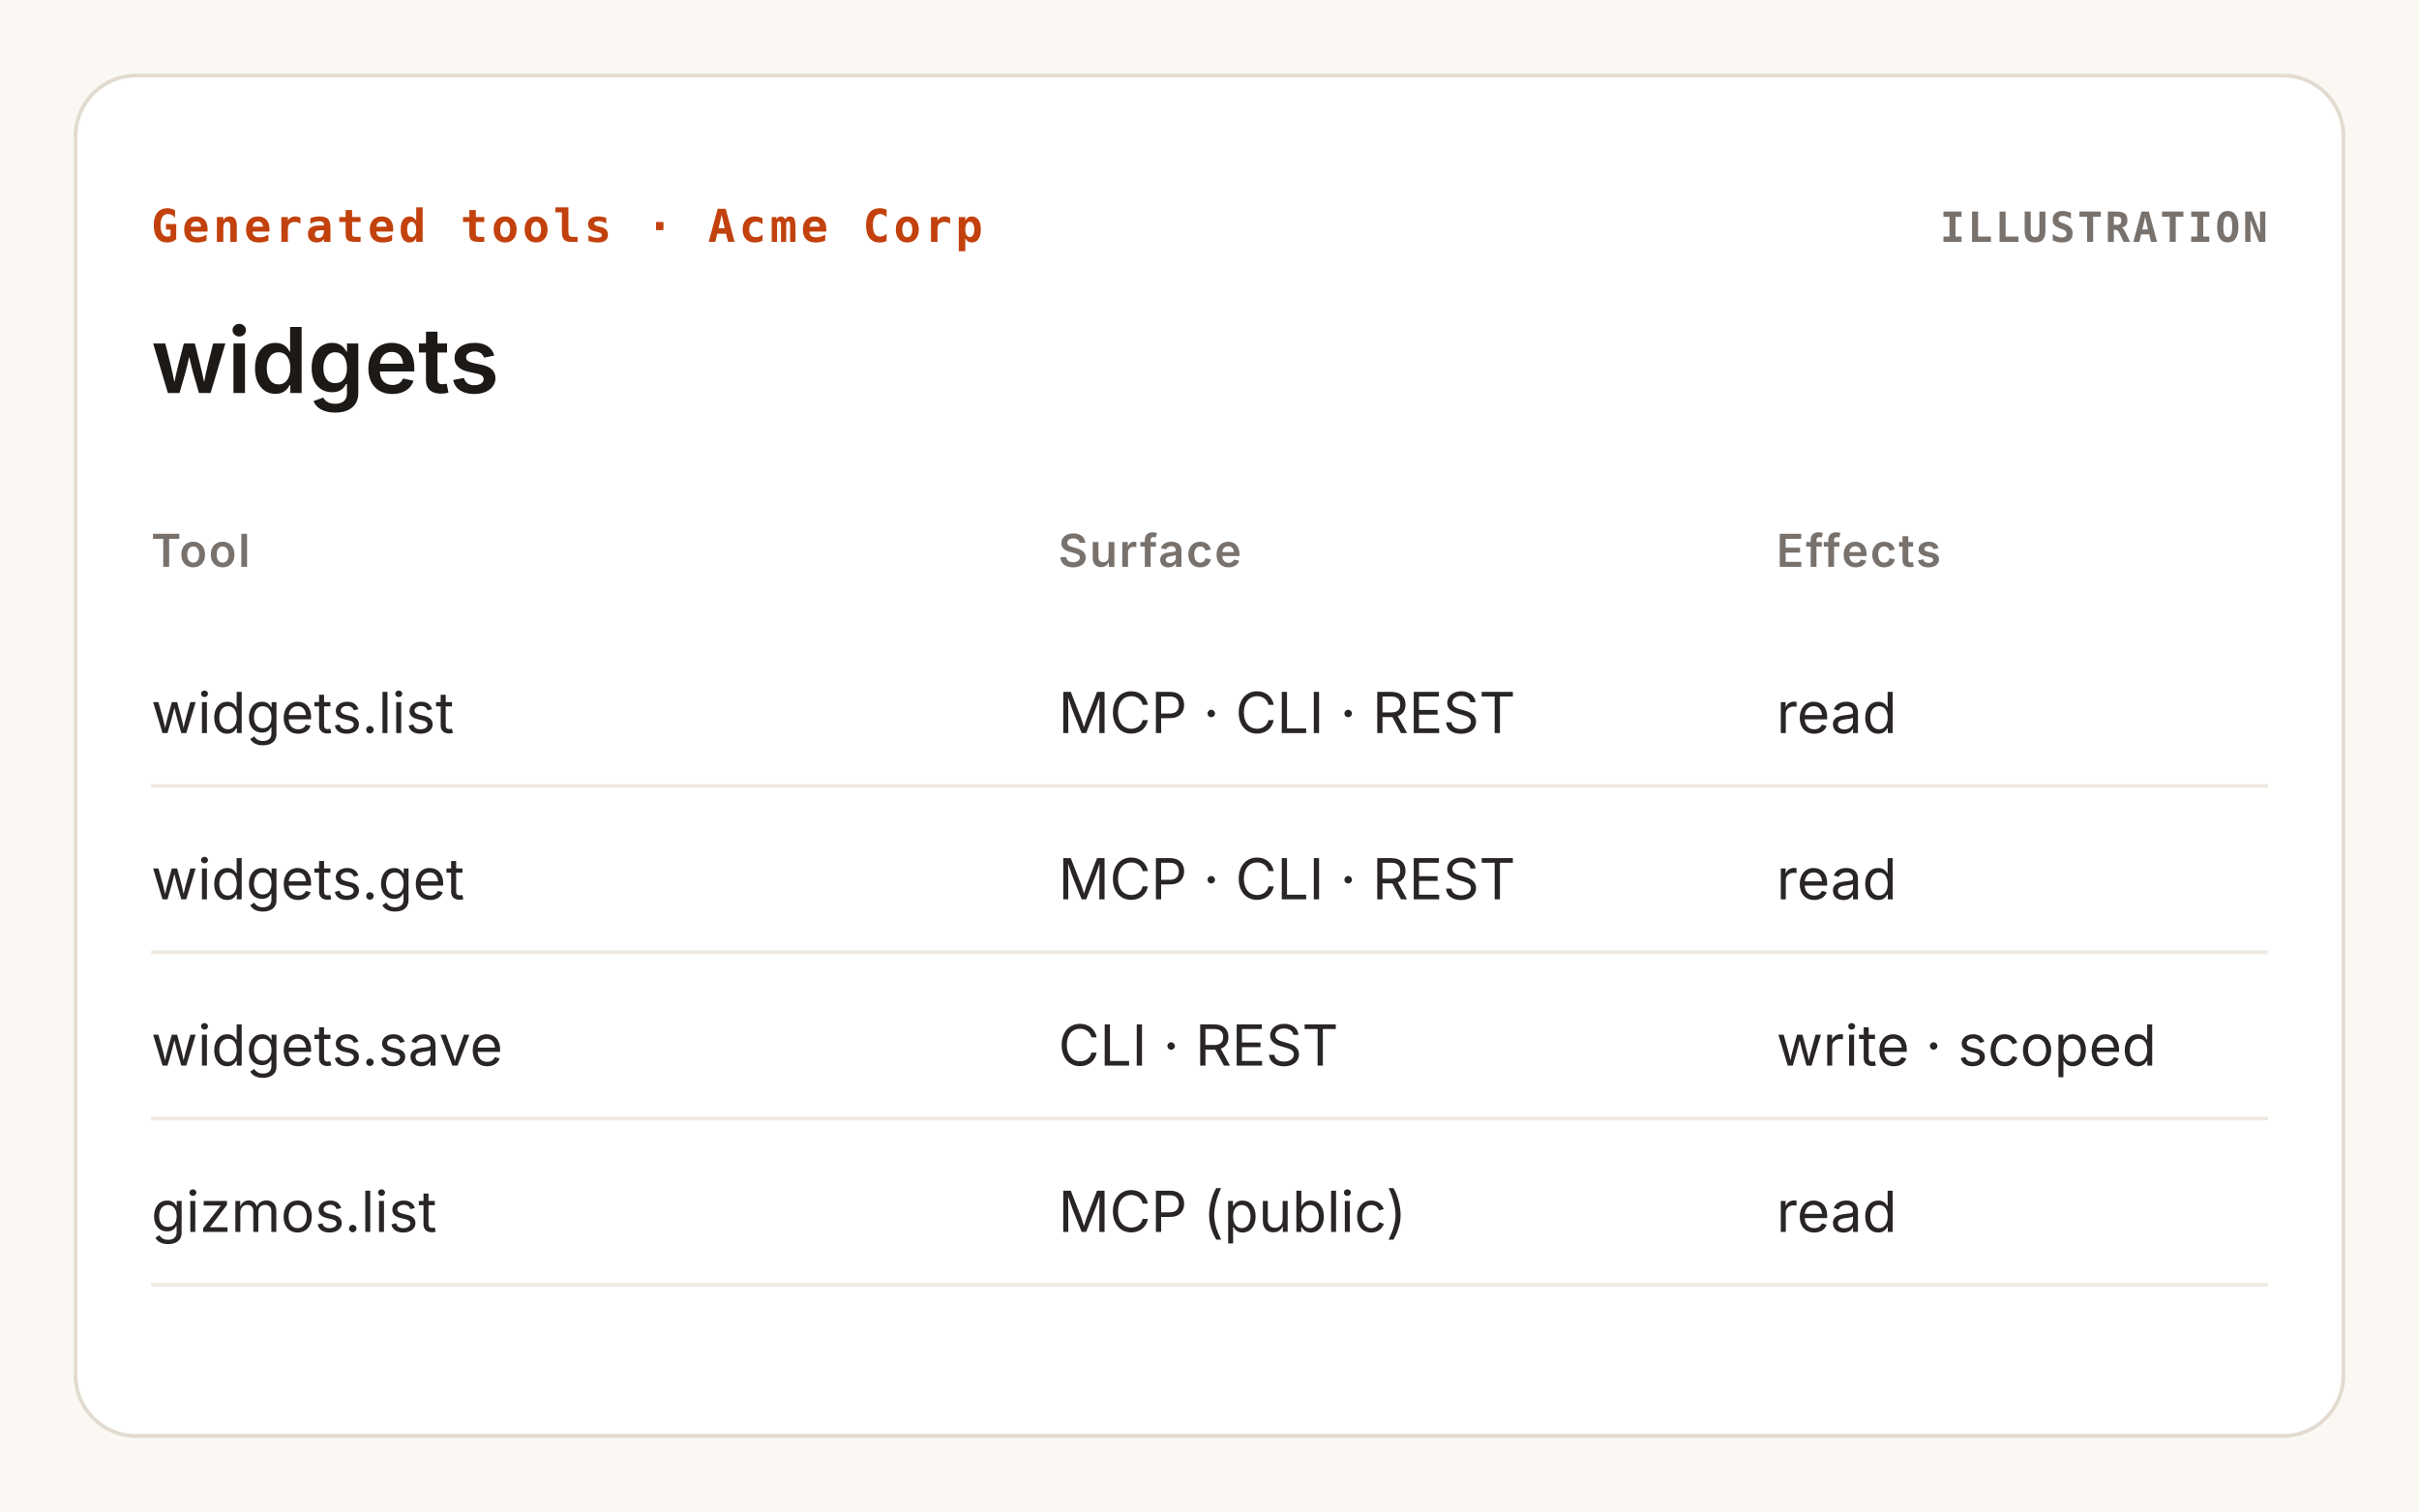
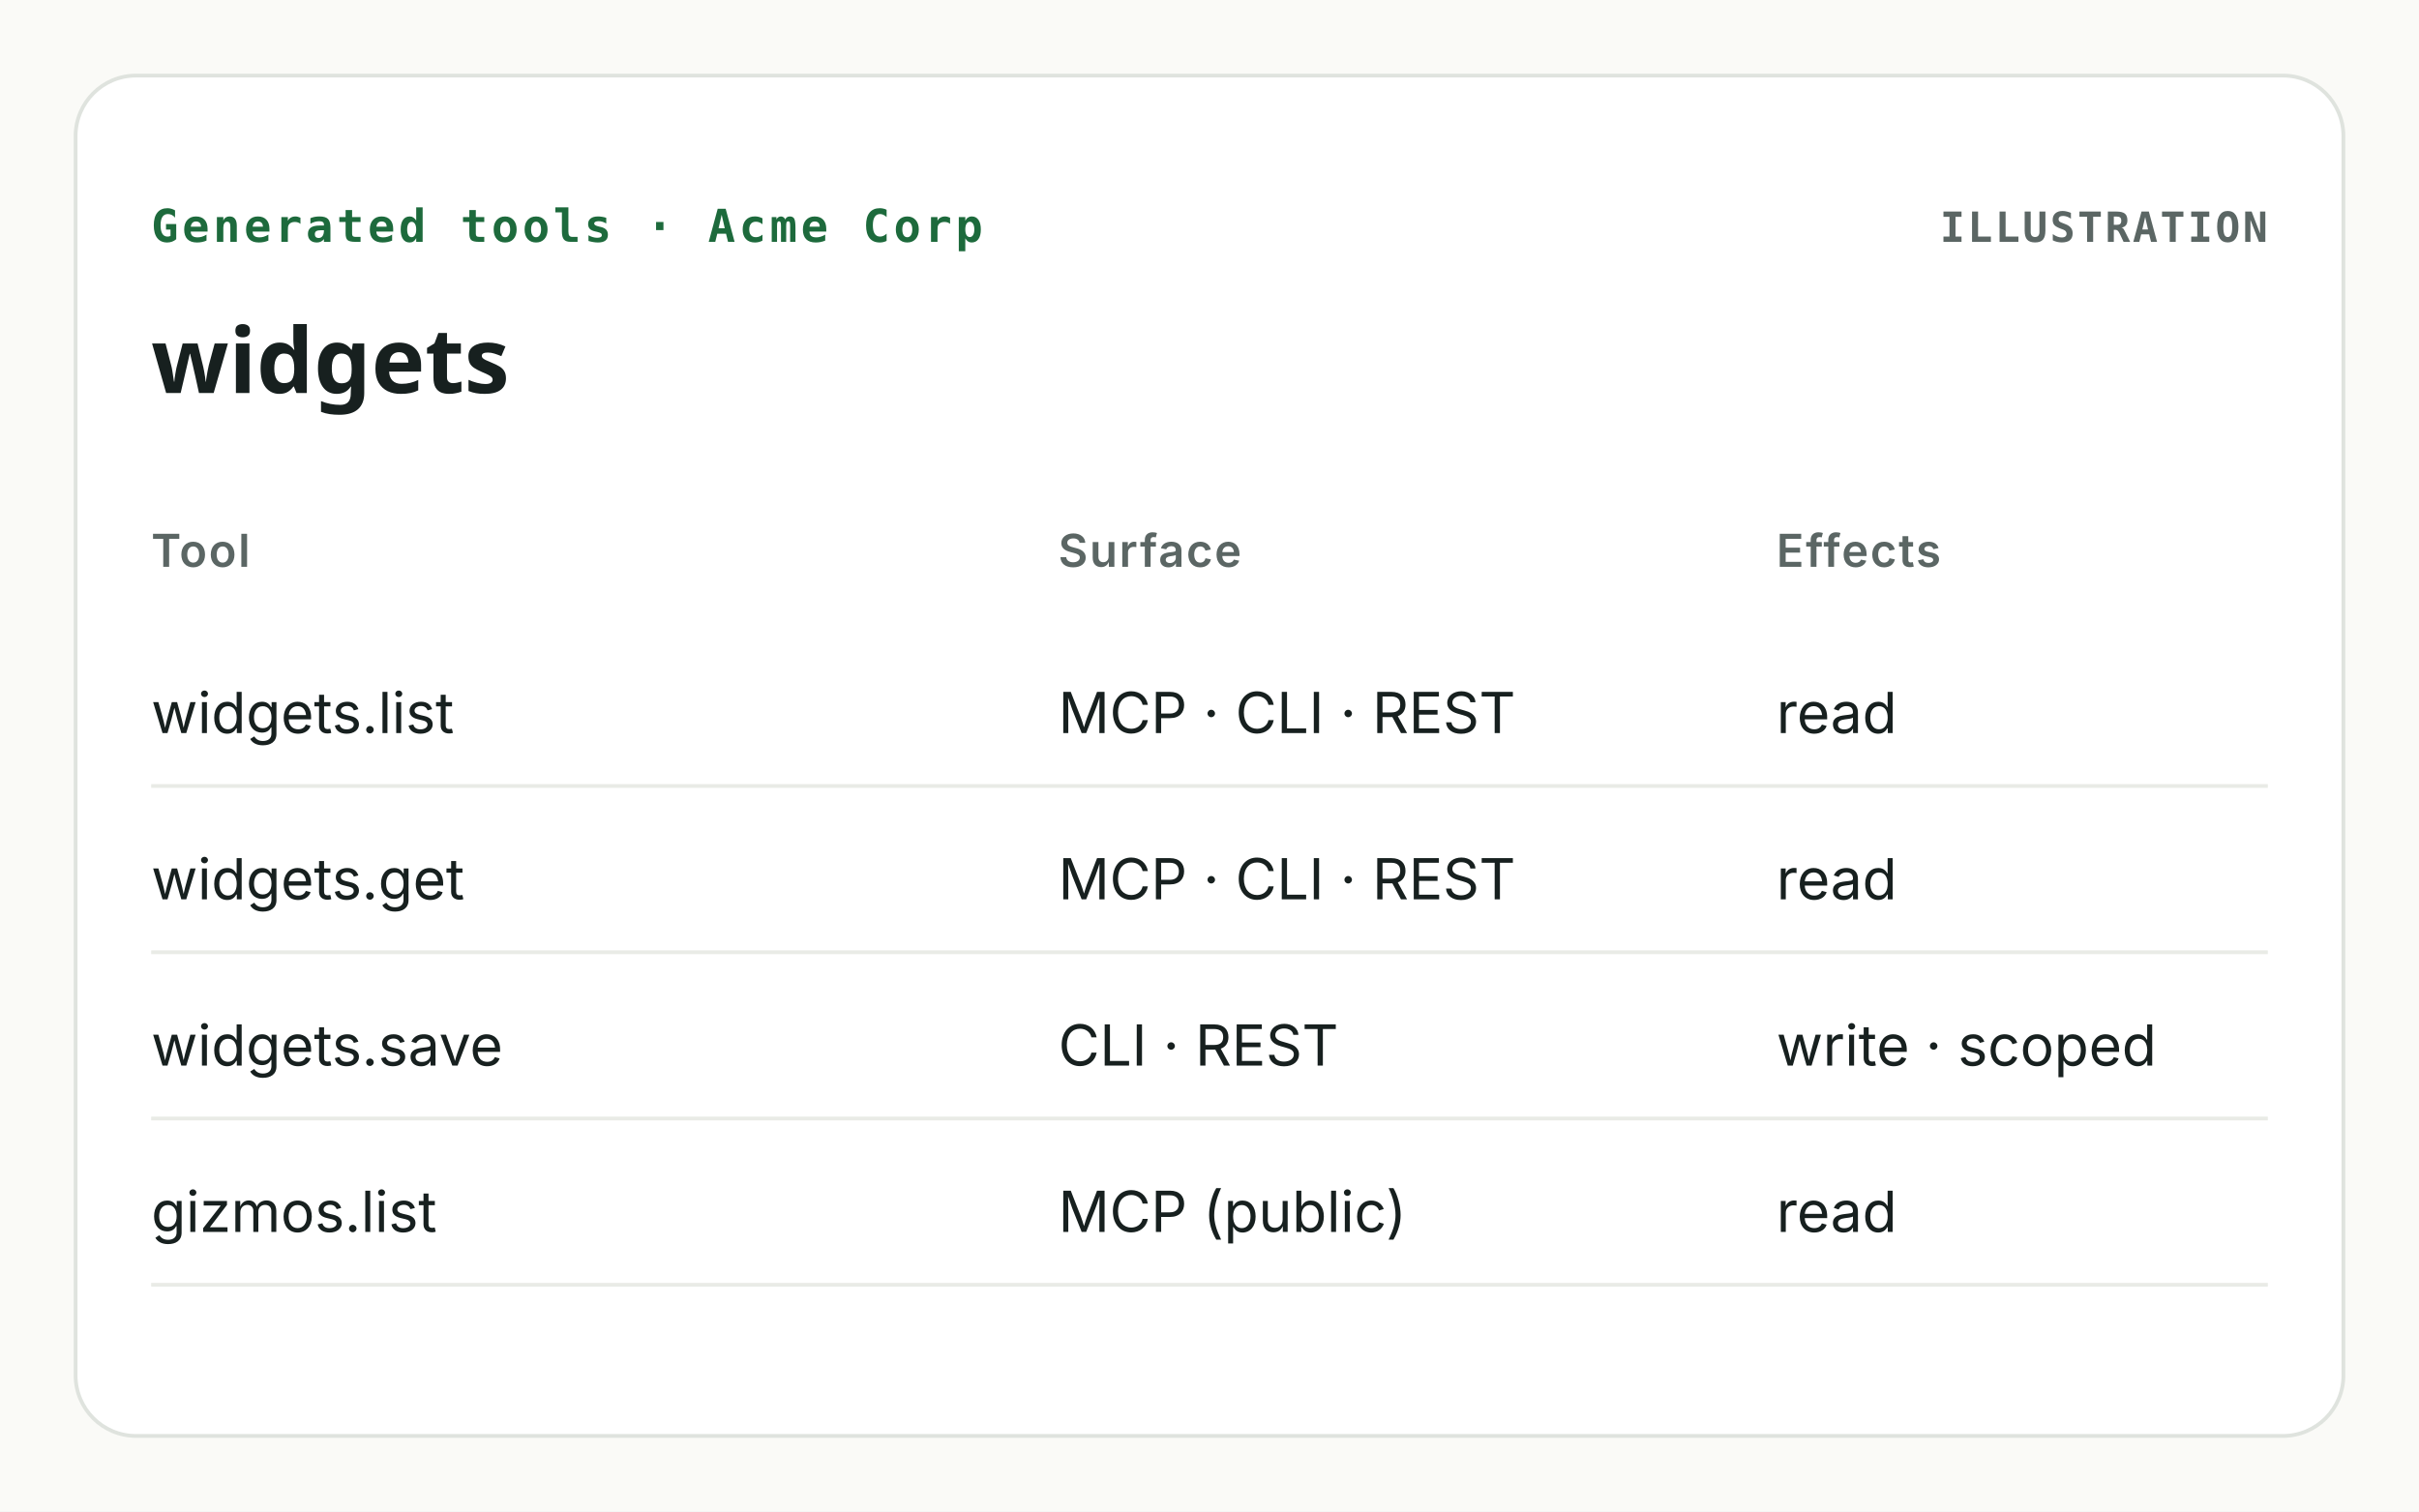
<svg xmlns="http://www.w3.org/2000/svg" viewBox="0 0 640 400" width="640" height="400" role="img" aria-labelledby="title-tools">
  <style>
-     .bg { fill: #fbf8f3; }
-     .card { fill: #ffffff; stroke: #e3dbd0; }
-     .kicker { font: 600 12px/1 ui-monospace, "JetBrains Mono", monospace; fill: #c2410c; letter-spacing: 0.08em; text-transform: uppercase; }
-     .title { font: 600 24px/1 Avenir, Inter, system-ui, sans-serif; fill: #1c1917; }
-     .head { font: 600 12px/1 Avenir, Inter, system-ui, sans-serif; fill: #78716c; letter-spacing: 0.04em; text-transform: uppercase; }
-     .cell { font: 400 15px/1 Avenir, Inter, system-ui, sans-serif; fill: #292524; }
-     .rule { stroke: #efe9e1; }
-     .badge { font: 600 11px/1 ui-monospace, "JetBrains Mono", monospace; fill: #78716c; letter-spacing: 0.06em; }
+     .bg { fill: #fafaf7; }
+     .card { fill: #ffffff; stroke: #dfe3de; }
+     .kicker { font: 600 12px/1 ui-monospace, "JetBrains Mono", monospace; fill: #1d6a3c; letter-spacing: 0.08em; text-transform: uppercase; }
+     .title { font: 700 24px/1 Gabarito, "Avenir Next", "Segoe UI", sans-serif; fill: #17201f; }
+     .head { font: 600 12px/1 Inter, -apple-system, "Segoe UI", Roboto, sans-serif; fill: #5b6664; letter-spacing: 0.04em; text-transform: uppercase; }
+     .cell { font: 400 15px/1 Inter, -apple-system, "Segoe UI", Roboto, sans-serif; fill: #17201f; }
+     .rule { stroke: #e9ebe6; }
+     .badge { font: 600 11px/1 ui-monospace, "JetBrains Mono", monospace; fill: #5b6664; letter-spacing: 0.06em; }
  </style>
  <rect class="bg" width="640" height="400" />
  <rect class="card" x="20" y="20" width="600" height="360" rx="16" />
  <text x="40" y="64" class="kicker">Generated tools · Acme Corp</text>
  <text x="40" y="104" class="title">widgets</text>
  <text x="600" y="64" text-anchor="end" class="badge">ILLUSTRATION</text>
  <g>
    <text x="40" y="150" class="head">Tool</text>
    <text x="280" y="150" class="head">Surface</text>
    <text x="470" y="150" class="head">Effects</text>
    <line x1="40" x2="600" y1="208" y2="208" class="rule" />
    <text x="40" y="194" class="cell">widgets.list</text>
    <text x="280" y="194" class="cell">MCP · CLI · REST</text>
    <text x="470" y="194" class="cell">read</text>
    <line x1="40" x2="600" y1="252" y2="252" class="rule" />
    <text x="40" y="238" class="cell">widgets.get</text>
    <text x="280" y="238" class="cell">MCP · CLI · REST</text>
    <text x="470" y="238" class="cell">read</text>
    <line x1="40" x2="600" y1="296" y2="296" class="rule" />
    <text x="40" y="282" class="cell">widgets.save</text>
    <text x="280" y="282" class="cell">CLI · REST</text>
    <text x="470" y="282" class="cell">write · scoped</text>
    <line x1="40" x2="600" y1="340" y2="340" class="rule" />
    <text x="40" y="326" class="cell">gizmos.list</text>
    <text x="280" y="326" class="cell">MCP (public)</text>
    <text x="470" y="326" class="cell">read</text>
  </g>
</svg>
